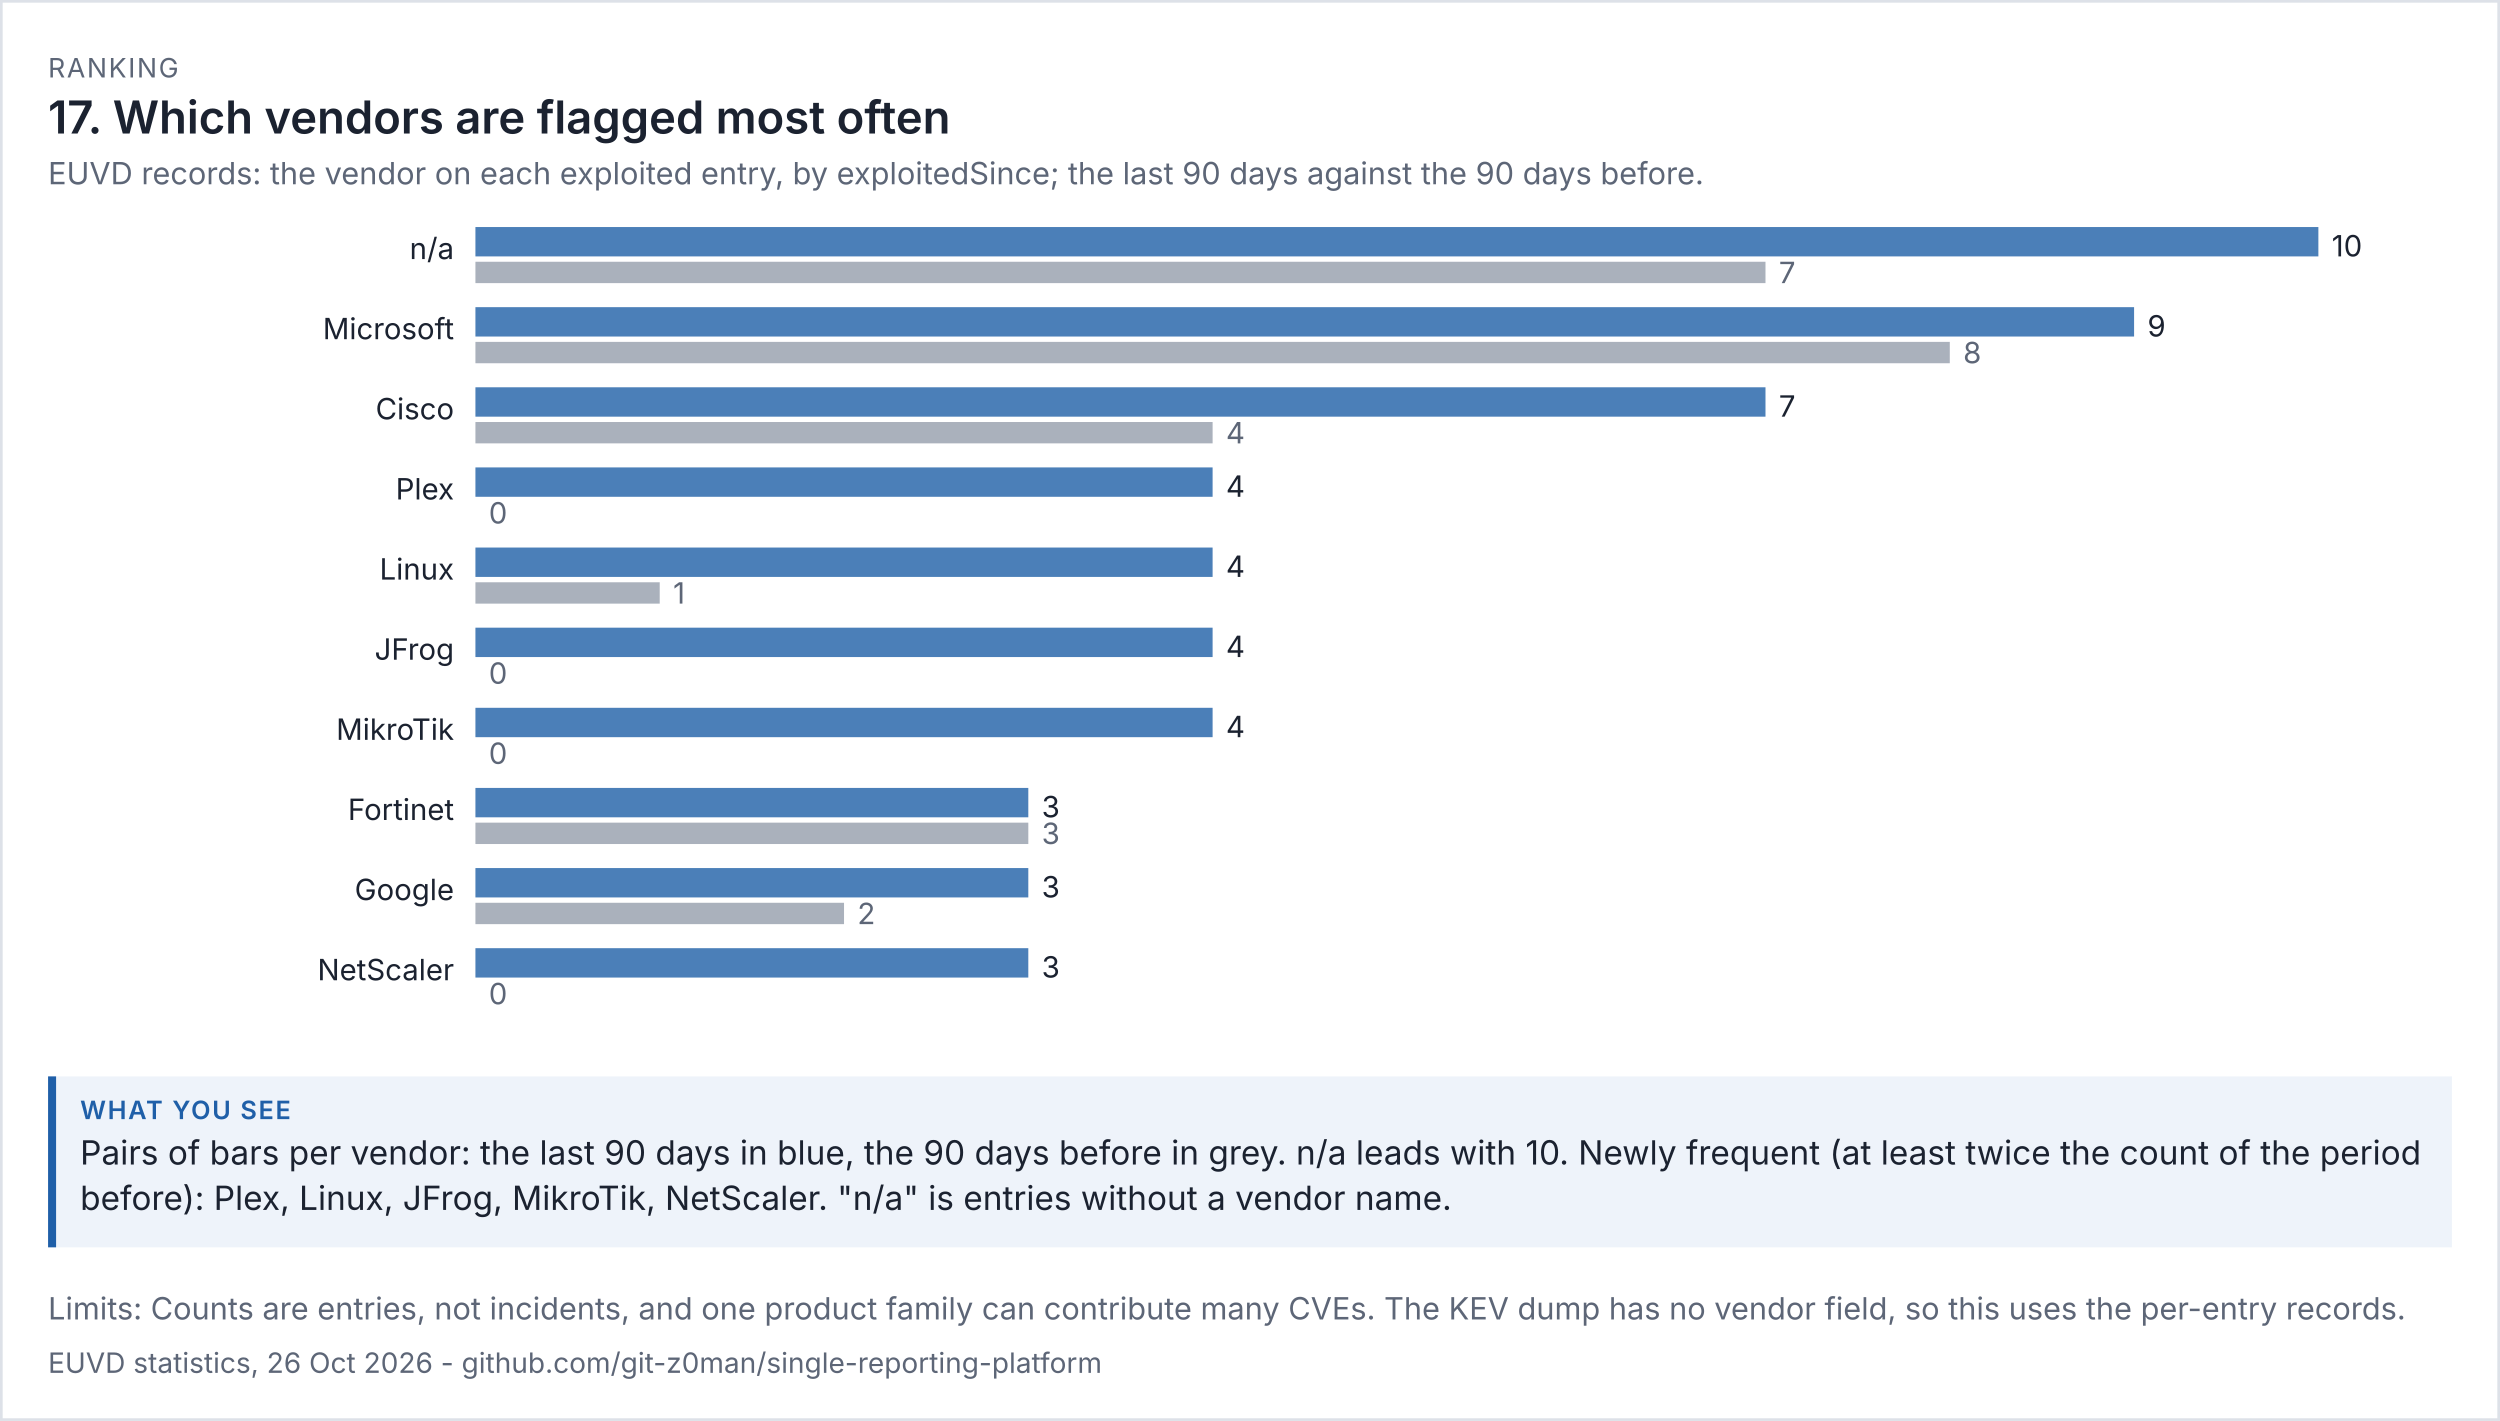
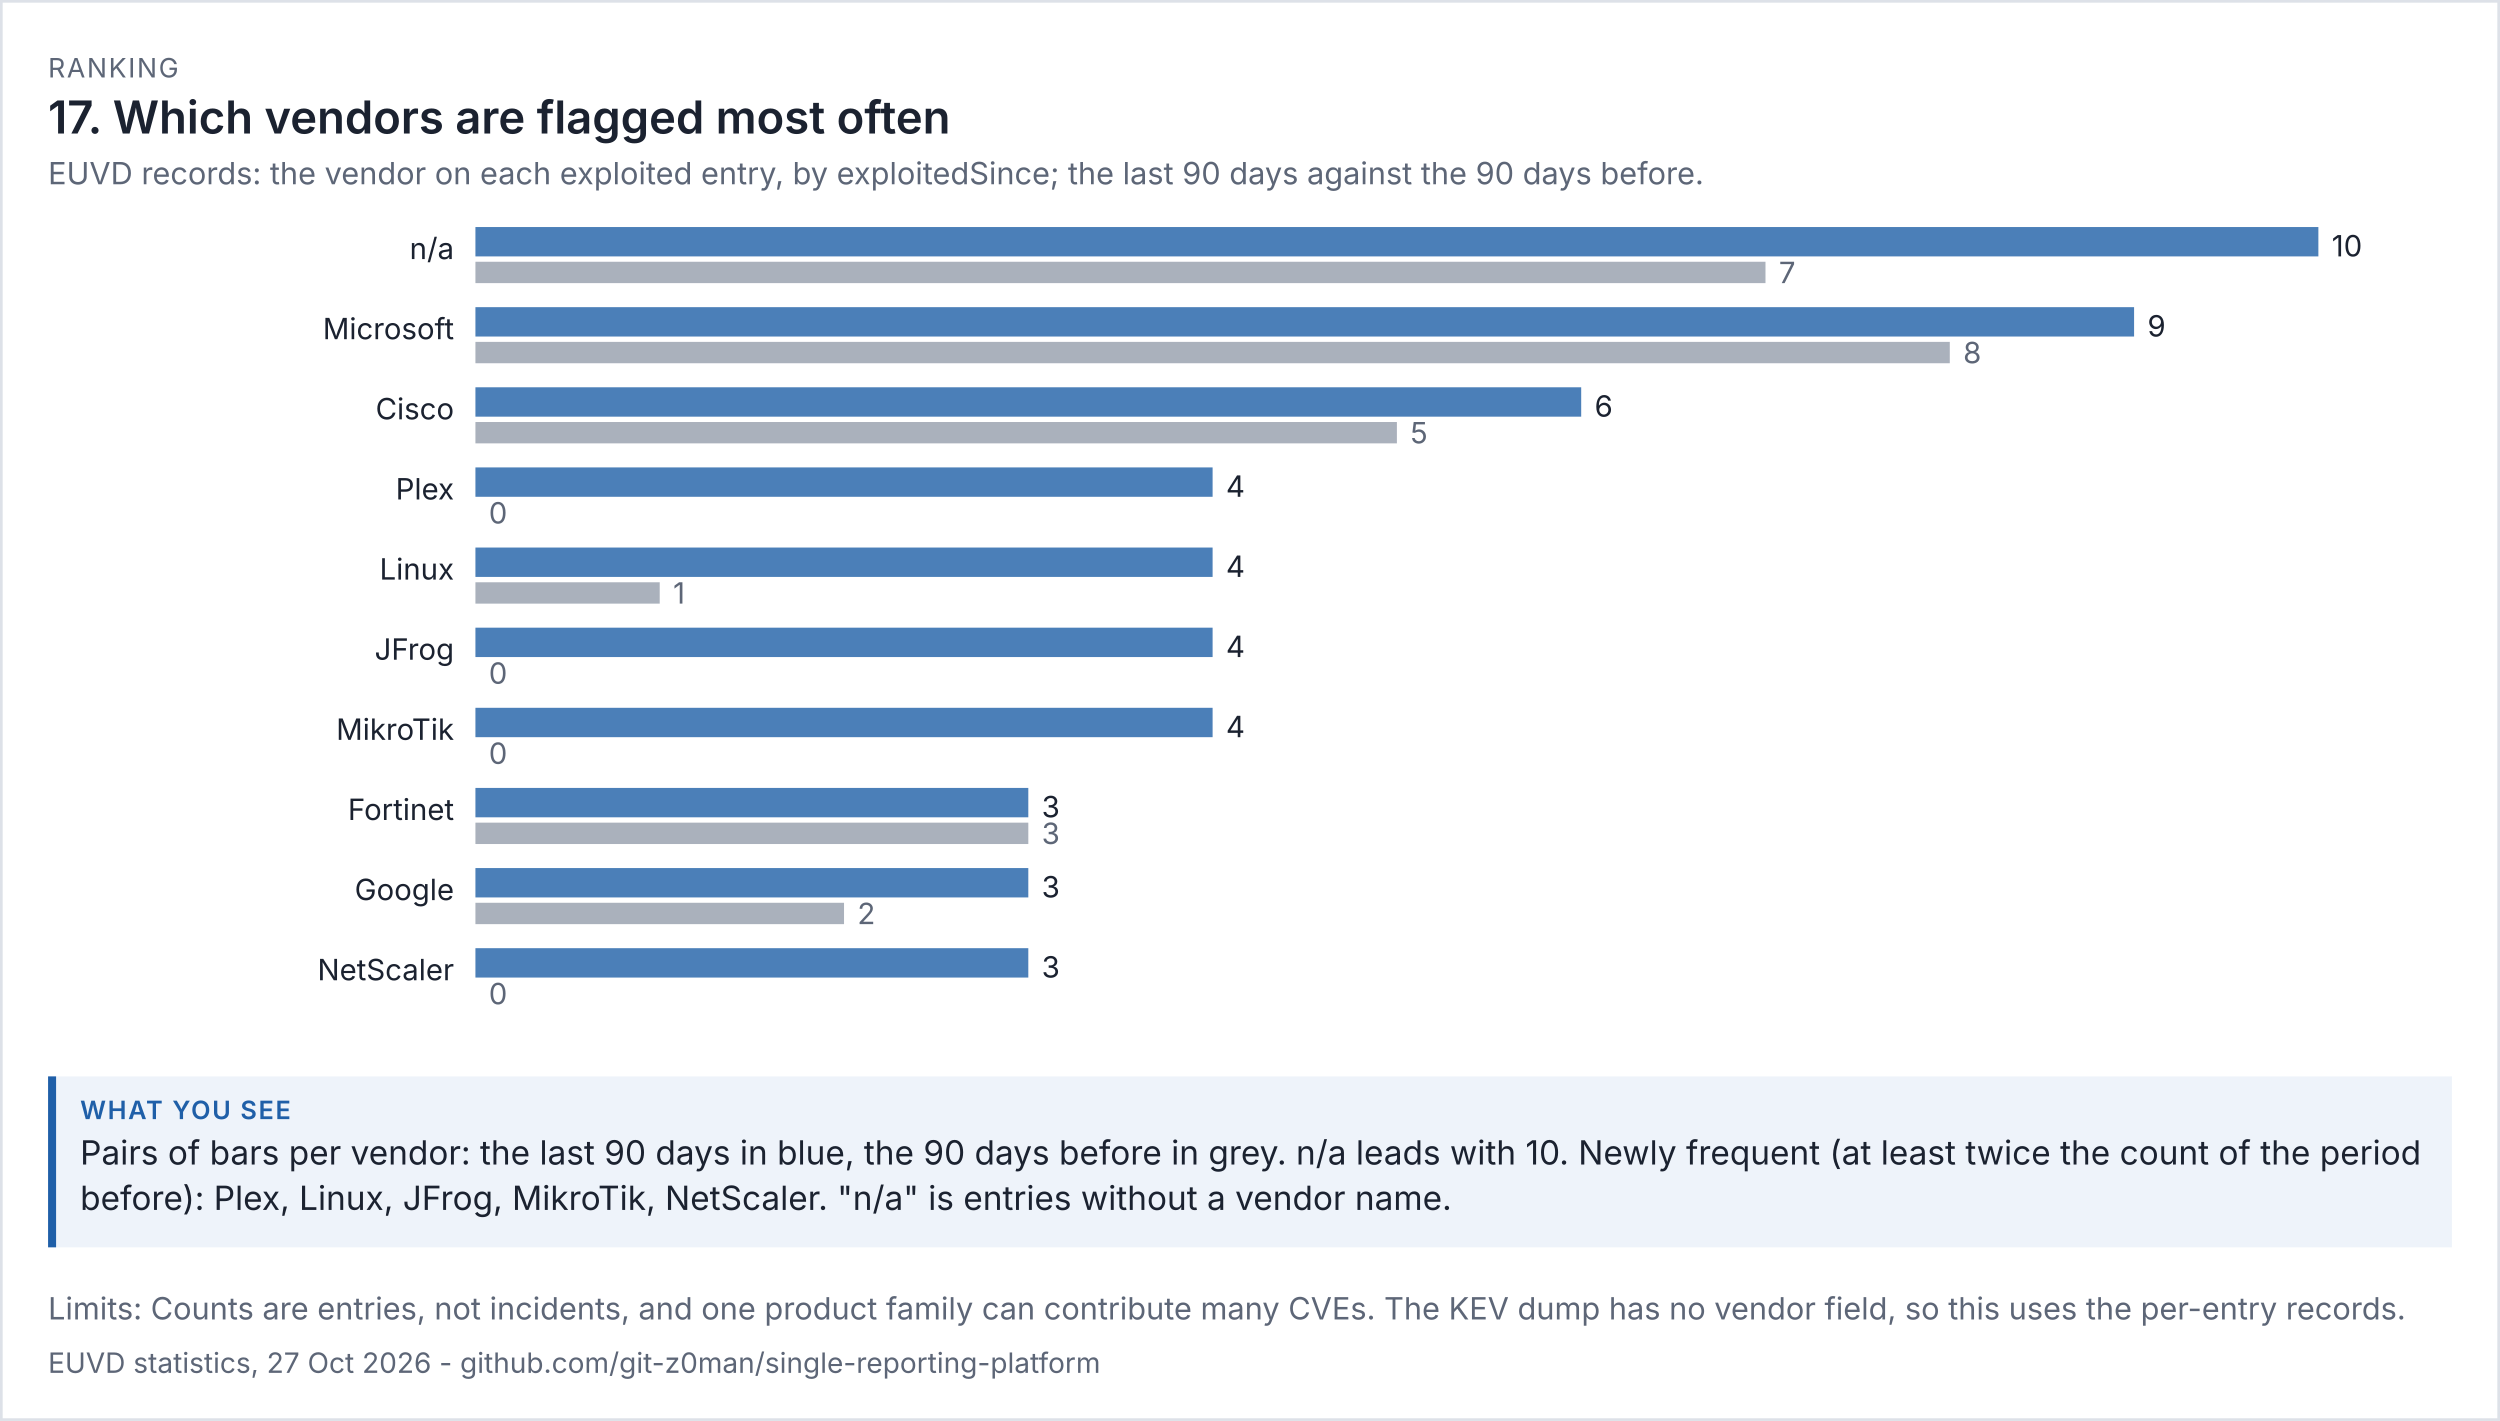
<svg xmlns="http://www.w3.org/2000/svg" viewBox="0 0 936 532" width="936" height="532" font-family="system-ui,-apple-system,'Segoe UI',sans-serif">
  <rect width="100%" height="100%" fill="#ffffff" />
  <rect x="0.5" y="0.5" width="935" height="531" fill="none" stroke="#dde1e8" />
  <text x="18" y="29" font-size="10" letter-spacing="0.6" fill="#5d6677">RANKING</text>
  <text x="18" y="50" font-size="17" fill="#1b2230" font-weight="600">17. Which vendors are flagged most often</text>
  <text x="18" y="69" font-size="11.5" fill="#5d6677">EUVD records: the vendor on each exploited entry, by exploitedSince; the last 90 days against the 90 days before.</text>
  <g transform="translate(18,79) scale(1)" font-size="11">
    <svg viewBox="0 0 900 312" role="img" width="900" height="312">
      <g>
        <text x="152" y="18" text-anchor="end" class="t" fill="rgb(27, 34, 48)">n/a</text>
        <rect x="160" y="6" width="690" height="11" fill="rgb(75, 127, 184)" />
        <text x="855" y="17" class="t" fill="rgb(27, 34, 48)">10</text>
        <rect x="160" y="19" width="483" height="8" fill="rgb(125, 135, 152)" opacity="0.65" />
        <text x="648" y="27" fill="rgb(93, 102, 119)">7</text>
        <text x="152" y="48" text-anchor="end" class="t" fill="rgb(27, 34, 48)">Microsoft</text>
        <rect x="160" y="36" width="621" height="11" fill="rgb(75, 127, 184)" />
        <text x="786" y="47" class="t" fill="rgb(27, 34, 48)">9</text>
        <rect x="160" y="49" width="552" height="8" fill="rgb(125, 135, 152)" opacity="0.65" />
        <text x="717" y="57" fill="rgb(93, 102, 119)">8</text>
        <text x="152" y="78" text-anchor="end" class="t" fill="rgb(27, 34, 48)">Cisco</text>
-         <rect x="160" y="66" width="483" height="11" fill="rgb(75, 127, 184)" />
-         <text x="648" y="77" class="t" fill="rgb(27, 34, 48)">7</text>
-         <rect x="160" y="79" width="276" height="8" fill="rgb(125, 135, 152)" opacity="0.65" />
-         <text x="441" y="87" fill="rgb(93, 102, 119)">4</text>
+         <rect x="160" y="66" width="414" height="11" fill="rgb(75, 127, 184)" />
+         <text x="579" y="77" class="t" fill="rgb(27, 34, 48)">6</text>
+         <rect x="160" y="79" width="345" height="8" fill="rgb(125, 135, 152)" opacity="0.65" />
+         <text x="510" y="87" fill="rgb(93, 102, 119)">5</text>
        <text x="152" y="108" text-anchor="end" class="t" fill="rgb(27, 34, 48)">Plex</text>
        <rect x="160" y="96" width="276" height="11" fill="rgb(75, 127, 184)" />
        <text x="441" y="107" class="t" fill="rgb(27, 34, 48)">4</text>
        <rect x="160" y="109" width="0" height="8" fill="rgb(125, 135, 152)" opacity="0.65" />
        <text x="165" y="117" fill="rgb(93, 102, 119)">0</text>
        <text x="152" y="138" text-anchor="end" class="t" fill="rgb(27, 34, 48)">Linux</text>
        <rect x="160" y="126" width="276" height="11" fill="rgb(75, 127, 184)" />
        <text x="441" y="137" class="t" fill="rgb(27, 34, 48)">4</text>
        <rect x="160" y="139" width="69" height="8" fill="rgb(125, 135, 152)" opacity="0.65" />
        <text x="234" y="147" fill="rgb(93, 102, 119)">1</text>
        <text x="152" y="168" text-anchor="end" class="t" fill="rgb(27, 34, 48)">JFrog</text>
        <rect x="160" y="156" width="276" height="11" fill="rgb(75, 127, 184)" />
        <text x="441" y="167" class="t" fill="rgb(27, 34, 48)">4</text>
        <rect x="160" y="169" width="0" height="8" fill="rgb(125, 135, 152)" opacity="0.65" />
        <text x="165" y="177" fill="rgb(93, 102, 119)">0</text>
        <text x="152" y="198" text-anchor="end" class="t" fill="rgb(27, 34, 48)">MikroTik</text>
        <rect x="160" y="186" width="276" height="11" fill="rgb(75, 127, 184)" />
        <text x="441" y="197" class="t" fill="rgb(27, 34, 48)">4</text>
        <rect x="160" y="199" width="0" height="8" fill="rgb(125, 135, 152)" opacity="0.65" />
        <text x="165" y="207" fill="rgb(93, 102, 119)">0</text>
        <text x="152" y="228" text-anchor="end" class="t" fill="rgb(27, 34, 48)">Fortinet</text>
        <rect x="160" y="216" width="207" height="11" fill="rgb(75, 127, 184)" />
        <text x="372" y="227" class="t" fill="rgb(27, 34, 48)">3</text>
        <rect x="160" y="229" width="207" height="8" fill="rgb(125, 135, 152)" opacity="0.65" />
        <text x="372" y="237" fill="rgb(93, 102, 119)">3</text>
        <text x="152" y="258" text-anchor="end" class="t" fill="rgb(27, 34, 48)">Google</text>
        <rect x="160" y="246" width="207" height="11" fill="rgb(75, 127, 184)" />
        <text x="372" y="257" class="t" fill="rgb(27, 34, 48)">3</text>
        <rect x="160" y="259" width="138" height="8" fill="rgb(125, 135, 152)" opacity="0.65" />
        <text x="303" y="267" fill="rgb(93, 102, 119)">2</text>
        <text x="152" y="288" text-anchor="end" class="t" fill="rgb(27, 34, 48)">NetScaler</text>
        <rect x="160" y="276" width="207" height="11" fill="rgb(75, 127, 184)" />
        <text x="372" y="287" class="t" fill="rgb(27, 34, 48)">3</text>
        <rect x="160" y="289" width="0" height="8" fill="rgb(125, 135, 152)" opacity="0.65" />
        <text x="165" y="297" fill="rgb(93, 102, 119)">0</text>
      </g>
    </svg>
  </g>
  <rect x="18" y="403" width="900" height="64" fill="#eef3fa" />
  <rect x="18" y="403" width="3" height="64" fill="#1f5fa8" />
  <text x="30" y="419" font-size="9.5" letter-spacing="0.6" font-weight="600" fill="#1f5fa8">WHAT YOU SEE</text>
  <text x="30" y="436" font-size="12.5" fill="#1b2230">Pairs of bars per vendor: the last 90 days in blue, the 90 days before in grey. n/a leads with 10. Newly frequent (at least twice the count of the period</text>
  <text x="30" y="453" font-size="12.5" fill="#1b2230">before): Plex, Linux, JFrog, MikroTik, NetScaler. "n/a" is entries without a vendor name.</text>
  <text x="18" y="494" font-size="11.5" fill="#5d6677">Limits: Counts are entries, not incidents, and one product family can contribute many CVEs. The KEV dump has no vendor field, so this uses the per-entry records.</text>
-   <text x="18" y="514" font-size="10.5" fill="#5d6677">EUVD statistics, 26 Oct 2026 - github.com/git-z0man/single-reporting-platform</text>
+   <text x="18" y="514" font-size="10.5" fill="#5d6677">EUVD statistics, 27 Oct 2026 - github.com/git-z0man/single-reporting-platform</text>
</svg>
